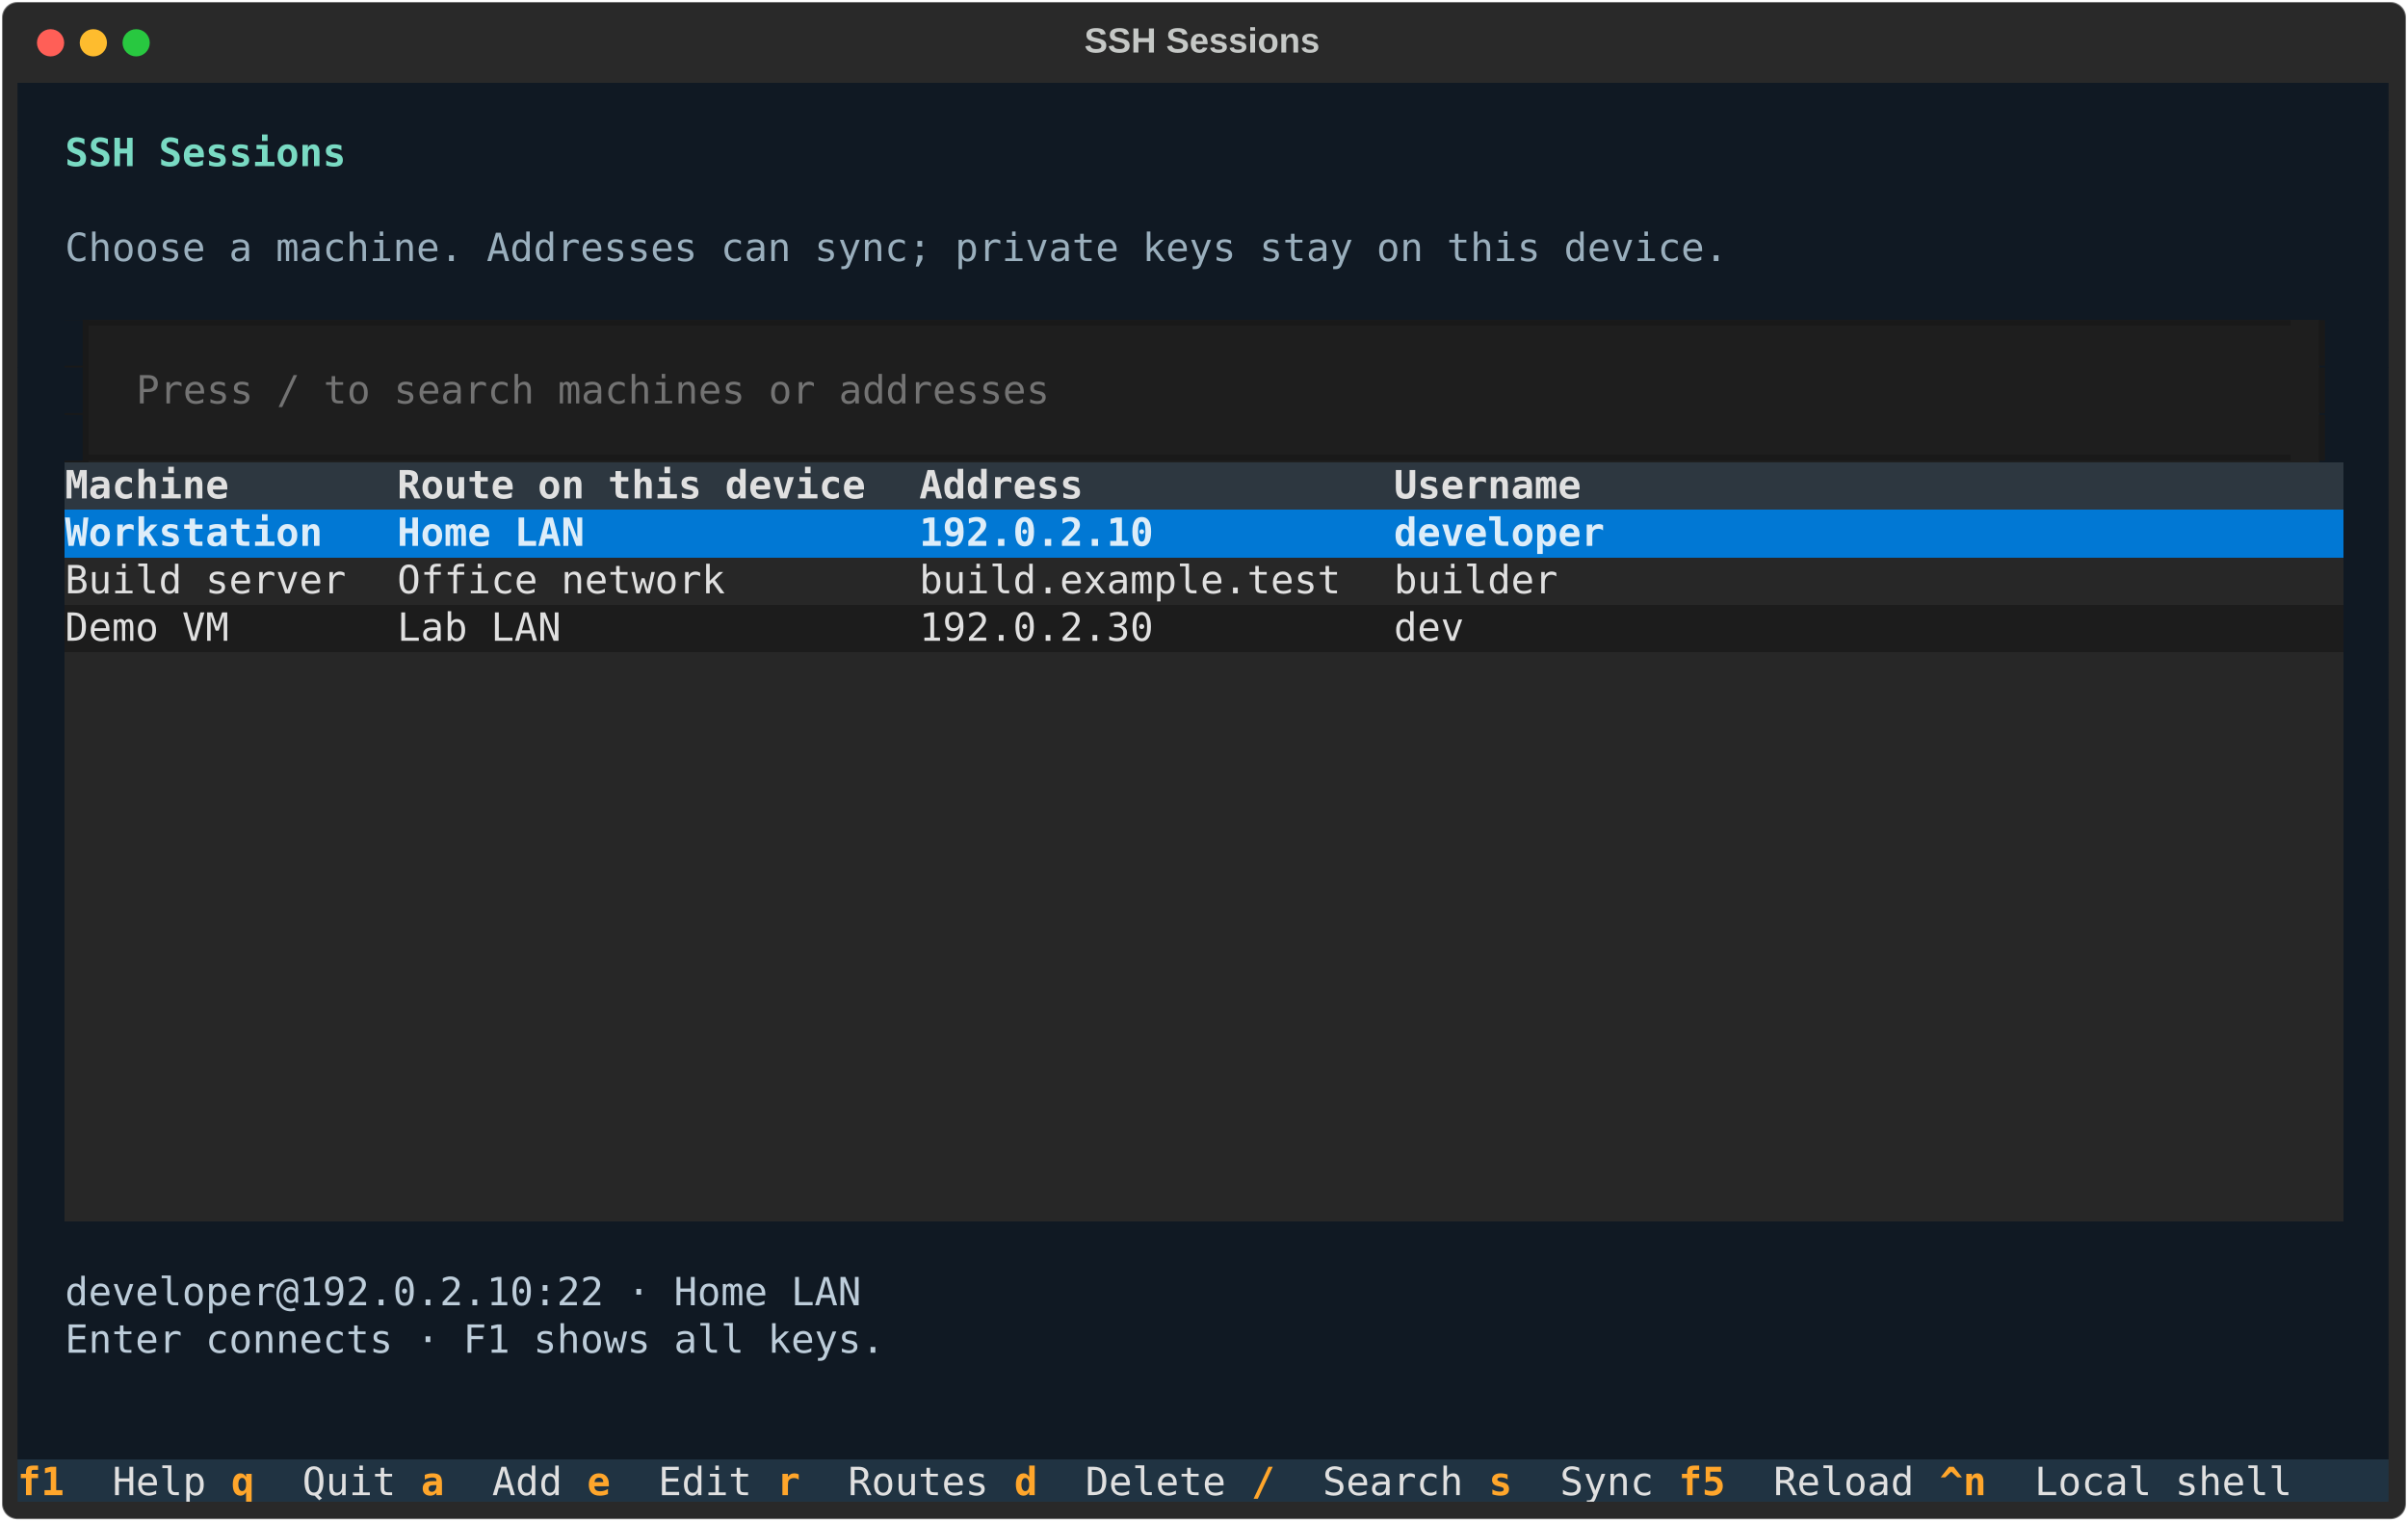
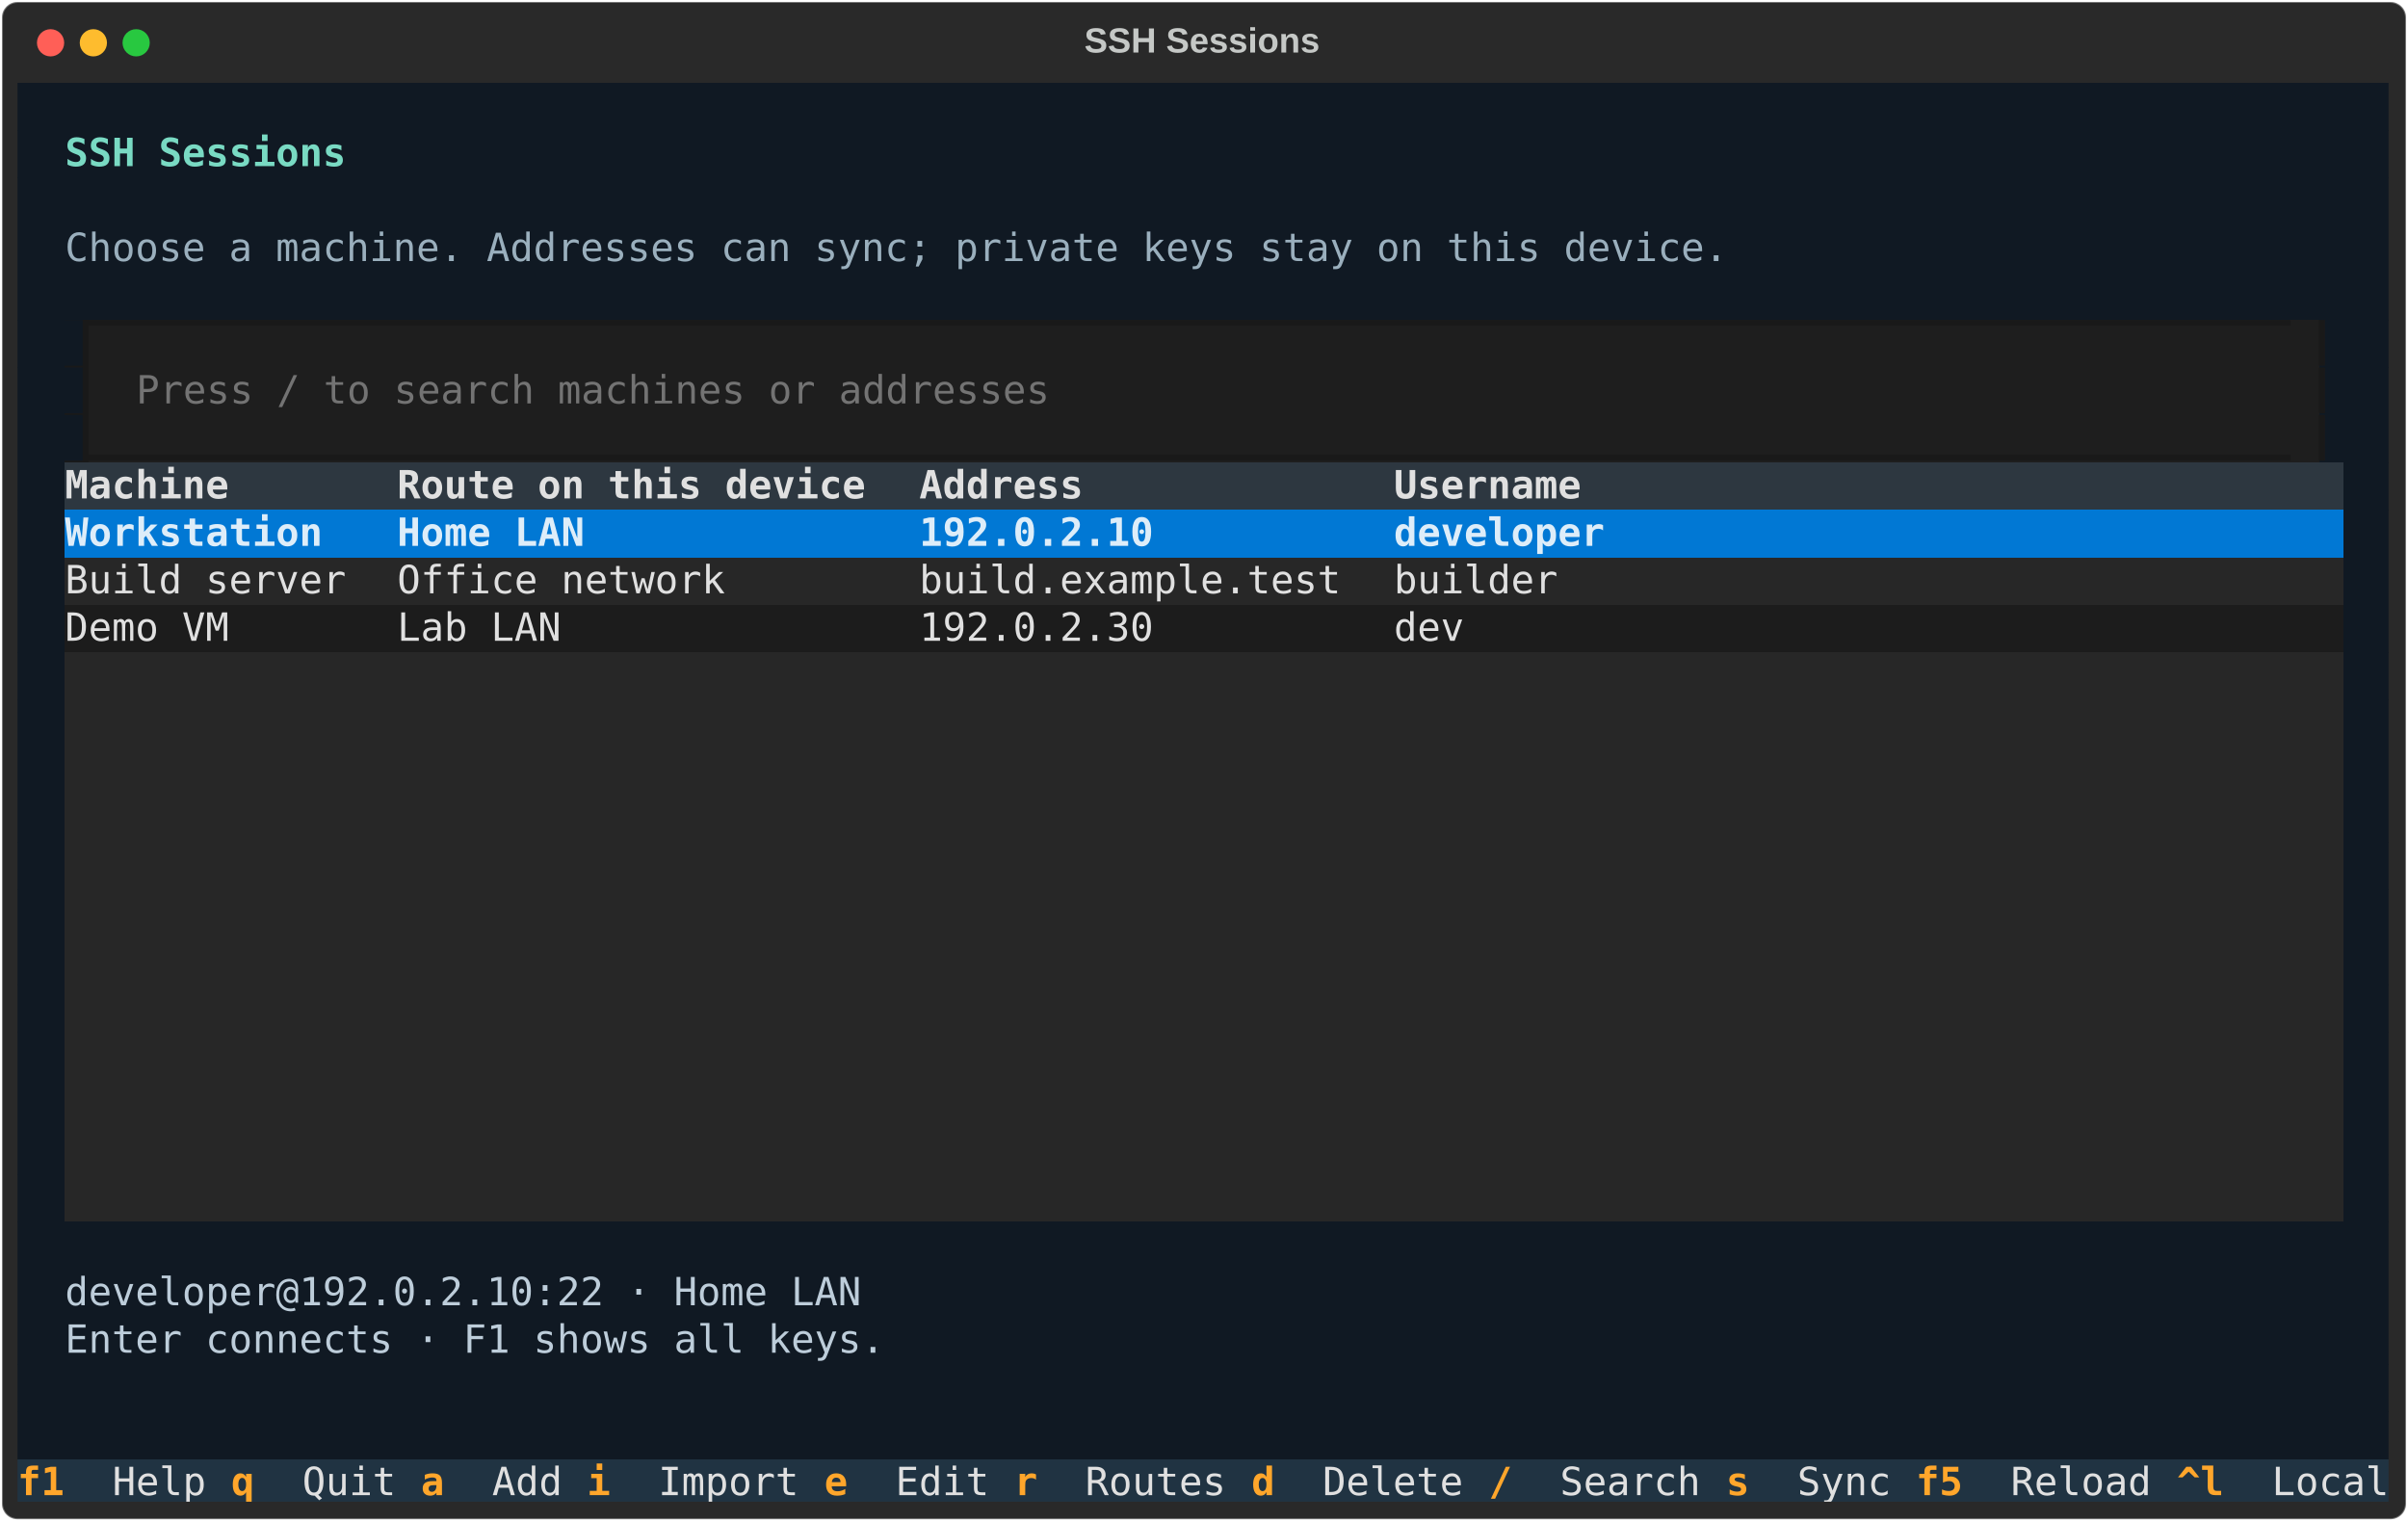
<svg xmlns="http://www.w3.org/2000/svg" class="rich-terminal" viewBox="0 0 1238 782.0">
  <style>

    @font-face {
        font-family: "Fira Code";
        src: local("FiraCode-Regular"),
                url("https://cdnjs.cloudflare.com/ajax/libs/firacode/6.2.0/woff2/FiraCode-Regular.woff2") format("woff2"),
                url("https://cdnjs.cloudflare.com/ajax/libs/firacode/6.2.0/woff/FiraCode-Regular.woff") format("woff");
        font-style: normal;
        font-weight: 400;
    }
    @font-face {
        font-family: "Fira Code";
        src: local("FiraCode-Bold"),
                url("https://cdnjs.cloudflare.com/ajax/libs/firacode/6.2.0/woff2/FiraCode-Bold.woff2") format("woff2"),
                url("https://cdnjs.cloudflare.com/ajax/libs/firacode/6.2.0/woff/FiraCode-Bold.woff") format("woff");
        font-style: bold;
        font-weight: 700;
    }

-     .terminal-3500685429-matrix {
+     .terminal-1959505257-matrix {
        font-family: Fira Code, monospace;
        font-size: 20px;
        line-height: 24.4px;
        font-variant-east-asian: full-width;
    }

-     .terminal-3500685429-title {
+     .terminal-1959505257-title {
        font-size: 18px;
        font-weight: bold;
        font-family: arial;
    }

-     .terminal-3500685429-r1 { fill: #c5c8c6 }
- .terminal-3500685429-r2 { fill: #79dac3;font-weight: bold }
- .terminal-3500685429-r3 { fill: #9aafbd }
- .terminal-3500685429-r4 { fill: #101923 }
- .terminal-3500685429-r5 { fill: #191919 }
- .terminal-3500685429-r6 { fill: #737373 }
- .terminal-3500685429-r7 { fill: #e0e0e0 }
- .terminal-3500685429-r8 { fill: #e0e0e0;font-weight: bold }
- .terminal-3500685429-r9 { fill: #ddedf9;font-weight: bold }
- .terminal-3500685429-r10 { fill: #bdcdda }
- .terminal-3500685429-r11 { fill: #efc982 }
- .terminal-3500685429-r12 { fill: #ffa62b;font-weight: bold }
+     .terminal-1959505257-r1 { fill: #c5c8c6 }
+ .terminal-1959505257-r2 { fill: #79dac3;font-weight: bold }
+ .terminal-1959505257-r3 { fill: #9aafbd }
+ .terminal-1959505257-r4 { fill: #101923 }
+ .terminal-1959505257-r5 { fill: #191919 }
+ .terminal-1959505257-r6 { fill: #737373 }
+ .terminal-1959505257-r7 { fill: #e0e0e0 }
+ .terminal-1959505257-r8 { fill: #e0e0e0;font-weight: bold }
+ .terminal-1959505257-r9 { fill: #ddedf9;font-weight: bold }
+ .terminal-1959505257-r10 { fill: #bdcdda }
+ .terminal-1959505257-r11 { fill: #efc982 }
+ .terminal-1959505257-r12 { fill: #ffa62b;font-weight: bold }
    </style>
  <defs>
-     <clipPath id="terminal-3500685429-clip-terminal">
+     <clipPath id="terminal-1959505257-clip-terminal">
      <rect x="0" y="0" width="1219.0" height="731.0" />
    </clipPath>
-     <clipPath id="terminal-3500685429-line-0">
+     <clipPath id="terminal-1959505257-line-0">
      <rect x="0" y="1.5" width="1220" height="24.65" />
    </clipPath>
-     <clipPath id="terminal-3500685429-line-1">
+     <clipPath id="terminal-1959505257-line-1">
      <rect x="0" y="25.9" width="1220" height="24.65" />
    </clipPath>
-     <clipPath id="terminal-3500685429-line-2">
+     <clipPath id="terminal-1959505257-line-2">
      <rect x="0" y="50.3" width="1220" height="24.65" />
    </clipPath>
-     <clipPath id="terminal-3500685429-line-3">
+     <clipPath id="terminal-1959505257-line-3">
      <rect x="0" y="74.7" width="1220" height="24.65" />
    </clipPath>
-     <clipPath id="terminal-3500685429-line-4">
+     <clipPath id="terminal-1959505257-line-4">
      <rect x="0" y="99.1" width="1220" height="24.65" />
    </clipPath>
-     <clipPath id="terminal-3500685429-line-5">
+     <clipPath id="terminal-1959505257-line-5">
      <rect x="0" y="123.5" width="1220" height="24.65" />
    </clipPath>
-     <clipPath id="terminal-3500685429-line-6">
+     <clipPath id="terminal-1959505257-line-6">
      <rect x="0" y="147.9" width="1220" height="24.65" />
    </clipPath>
-     <clipPath id="terminal-3500685429-line-7">
+     <clipPath id="terminal-1959505257-line-7">
      <rect x="0" y="172.3" width="1220" height="24.65" />
    </clipPath>
-     <clipPath id="terminal-3500685429-line-8">
+     <clipPath id="terminal-1959505257-line-8">
      <rect x="0" y="196.7" width="1220" height="24.65" />
    </clipPath>
-     <clipPath id="terminal-3500685429-line-9">
+     <clipPath id="terminal-1959505257-line-9">
      <rect x="0" y="221.1" width="1220" height="24.65" />
    </clipPath>
-     <clipPath id="terminal-3500685429-line-10">
+     <clipPath id="terminal-1959505257-line-10">
      <rect x="0" y="245.5" width="1220" height="24.65" />
    </clipPath>
-     <clipPath id="terminal-3500685429-line-11">
+     <clipPath id="terminal-1959505257-line-11">
      <rect x="0" y="269.9" width="1220" height="24.65" />
    </clipPath>
-     <clipPath id="terminal-3500685429-line-12">
+     <clipPath id="terminal-1959505257-line-12">
      <rect x="0" y="294.3" width="1220" height="24.65" />
    </clipPath>
-     <clipPath id="terminal-3500685429-line-13">
+     <clipPath id="terminal-1959505257-line-13">
      <rect x="0" y="318.7" width="1220" height="24.65" />
    </clipPath>
-     <clipPath id="terminal-3500685429-line-14">
+     <clipPath id="terminal-1959505257-line-14">
      <rect x="0" y="343.1" width="1220" height="24.65" />
    </clipPath>
-     <clipPath id="terminal-3500685429-line-15">
+     <clipPath id="terminal-1959505257-line-15">
      <rect x="0" y="367.5" width="1220" height="24.65" />
    </clipPath>
-     <clipPath id="terminal-3500685429-line-16">
+     <clipPath id="terminal-1959505257-line-16">
      <rect x="0" y="391.9" width="1220" height="24.65" />
    </clipPath>
-     <clipPath id="terminal-3500685429-line-17">
+     <clipPath id="terminal-1959505257-line-17">
      <rect x="0" y="416.3" width="1220" height="24.65" />
    </clipPath>
-     <clipPath id="terminal-3500685429-line-18">
+     <clipPath id="terminal-1959505257-line-18">
      <rect x="0" y="440.7" width="1220" height="24.65" />
    </clipPath>
-     <clipPath id="terminal-3500685429-line-19">
+     <clipPath id="terminal-1959505257-line-19">
      <rect x="0" y="465.1" width="1220" height="24.65" />
    </clipPath>
-     <clipPath id="terminal-3500685429-line-20">
+     <clipPath id="terminal-1959505257-line-20">
      <rect x="0" y="489.5" width="1220" height="24.65" />
    </clipPath>
-     <clipPath id="terminal-3500685429-line-21">
+     <clipPath id="terminal-1959505257-line-21">
      <rect x="0" y="513.9" width="1220" height="24.65" />
    </clipPath>
-     <clipPath id="terminal-3500685429-line-22">
+     <clipPath id="terminal-1959505257-line-22">
      <rect x="0" y="538.3" width="1220" height="24.65" />
    </clipPath>
-     <clipPath id="terminal-3500685429-line-23">
+     <clipPath id="terminal-1959505257-line-23">
      <rect x="0" y="562.7" width="1220" height="24.65" />
    </clipPath>
-     <clipPath id="terminal-3500685429-line-24">
+     <clipPath id="terminal-1959505257-line-24">
      <rect x="0" y="587.1" width="1220" height="24.65" />
    </clipPath>
-     <clipPath id="terminal-3500685429-line-25">
+     <clipPath id="terminal-1959505257-line-25">
      <rect x="0" y="611.5" width="1220" height="24.65" />
    </clipPath>
-     <clipPath id="terminal-3500685429-line-26">
+     <clipPath id="terminal-1959505257-line-26">
      <rect x="0" y="635.9" width="1220" height="24.65" />
    </clipPath>
-     <clipPath id="terminal-3500685429-line-27">
+     <clipPath id="terminal-1959505257-line-27">
      <rect x="0" y="660.3" width="1220" height="24.65" />
    </clipPath>
-     <clipPath id="terminal-3500685429-line-28">
+     <clipPath id="terminal-1959505257-line-28">
      <rect x="0" y="684.7" width="1220" height="24.65" />
    </clipPath>
  </defs>
  <rect fill="#292929" stroke="rgba(255,255,255,0.35)" stroke-width="1" x="1" y="1" width="1236" height="780" rx="8" />
-   <text class="terminal-3500685429-title" fill="#c5c8c6" text-anchor="middle" x="618" y="27">SSH Sessions</text>
+   <text class="terminal-1959505257-title" fill="#c5c8c6" text-anchor="middle" x="618" y="27">SSH Sessions</text>
  <g transform="translate(26,22)">
    <circle cx="0" cy="0" r="7" fill="#ff5f57" />
    <circle cx="22" cy="0" r="7" fill="#febc2e" />
    <circle cx="44" cy="0" r="7" fill="#28c840" />
  </g>
-   <g transform="translate(9, 41)" clip-path="url(#terminal-3500685429-clip-terminal)">
+   <g transform="translate(9, 41)" clip-path="url(#terminal-1959505257-clip-terminal)">
    <rect fill="#101923" x="0" y="1.5" width="1220" height="24.65" shape-rendering="crispEdges" />
    <rect fill="#101923" x="0" y="25.9" width="24.4" height="24.65" shape-rendering="crispEdges" />
    <rect fill="#101923" x="24.4" y="25.9" width="146.4" height="24.65" shape-rendering="crispEdges" />
    <rect fill="#101923" x="170.8" y="25.9" width="1024.8" height="24.65" shape-rendering="crispEdges" />
    <rect fill="#101923" x="1195.6" y="25.9" width="24.4" height="24.65" shape-rendering="crispEdges" />
    <rect fill="#101923" x="0" y="50.3" width="24.4" height="24.65" shape-rendering="crispEdges" />
    <rect fill="#101923" x="24.4" y="50.3" width="1171.2" height="24.65" shape-rendering="crispEdges" />
    <rect fill="#101923" x="1195.6" y="50.3" width="24.4" height="24.65" shape-rendering="crispEdges" />
    <rect fill="#101923" x="0" y="74.7" width="24.4" height="24.65" shape-rendering="crispEdges" />
    <rect fill="#101923" x="24.4" y="74.7" width="866.2" height="24.65" shape-rendering="crispEdges" />
    <rect fill="#101923" x="890.6" y="74.7" width="305" height="24.65" shape-rendering="crispEdges" />
    <rect fill="#101923" x="1195.6" y="74.7" width="24.4" height="24.65" shape-rendering="crispEdges" />
    <rect fill="#101923" x="0" y="99.1" width="1220" height="24.65" shape-rendering="crispEdges" />
    <rect fill="#101923" x="0" y="123.5" width="24.4" height="24.65" shape-rendering="crispEdges" />
    <rect fill="#191919" x="24.4" y="123.5" width="12.2" height="24.65" shape-rendering="crispEdges" />
    <rect fill="#1e1e1e" x="36.6" y="123.5" width="1146.8" height="24.65" shape-rendering="crispEdges" />
    <rect fill="#101923" x="1183.4" y="123.5" width="12.2" height="24.65" shape-rendering="crispEdges" />
    <rect fill="#101923" x="1195.6" y="123.5" width="24.4" height="24.65" shape-rendering="crispEdges" />
    <rect fill="#101923" x="0" y="147.9" width="24.4" height="24.65" shape-rendering="crispEdges" />
    <rect fill="#191919" x="24.4" y="147.9" width="12.2" height="24.65" shape-rendering="crispEdges" />
    <rect fill="#1e1e1e" x="36.6" y="147.9" width="24.4" height="24.65" shape-rendering="crispEdges" />
    <rect fill="#1e1e1e" x="61" y="147.9" width="475.8" height="24.65" shape-rendering="crispEdges" />
    <rect fill="#1e1e1e" x="536.8" y="147.9" width="622.2" height="24.65" shape-rendering="crispEdges" />
    <rect fill="#1e1e1e" x="1159" y="147.9" width="24.4" height="24.65" shape-rendering="crispEdges" />
    <rect fill="#101923" x="1183.4" y="147.9" width="12.2" height="24.65" shape-rendering="crispEdges" />
    <rect fill="#101923" x="1195.6" y="147.9" width="24.4" height="24.65" shape-rendering="crispEdges" />
    <rect fill="#101923" x="0" y="172.3" width="24.4" height="24.65" shape-rendering="crispEdges" />
    <rect fill="#191919" x="24.4" y="172.3" width="12.2" height="24.65" shape-rendering="crispEdges" />
    <rect fill="#1e1e1e" x="36.6" y="172.3" width="1146.8" height="24.65" shape-rendering="crispEdges" />
    <rect fill="#101923" x="1183.4" y="172.3" width="12.2" height="24.65" shape-rendering="crispEdges" />
    <rect fill="#101923" x="1195.6" y="172.3" width="24.4" height="24.65" shape-rendering="crispEdges" />
    <rect fill="#101923" x="0" y="196.7" width="24.4" height="24.65" shape-rendering="crispEdges" />
    <rect fill="#2d3740" x="24.4" y="196.7" width="170.8" height="24.65" shape-rendering="crispEdges" />
    <rect fill="#2d3740" x="195.2" y="196.7" width="268.4" height="24.65" shape-rendering="crispEdges" />
    <rect fill="#2d3740" x="463.6" y="196.7" width="244" height="24.65" shape-rendering="crispEdges" />
    <rect fill="#2d3740" x="707.6" y="196.7" width="134.2" height="24.65" shape-rendering="crispEdges" />
    <rect fill="#2d3740" x="841.8" y="196.7" width="353.8" height="24.65" shape-rendering="crispEdges" />
    <rect fill="#101923" x="1195.6" y="196.7" width="24.4" height="24.65" shape-rendering="crispEdges" />
    <rect fill="#101923" x="0" y="221.1" width="24.4" height="24.65" shape-rendering="crispEdges" />
    <rect fill="#0178d4" x="24.4" y="221.1" width="170.8" height="24.65" shape-rendering="crispEdges" />
    <rect fill="#0178d4" x="195.2" y="221.1" width="268.4" height="24.65" shape-rendering="crispEdges" />
    <rect fill="#0178d4" x="463.6" y="221.1" width="244" height="24.65" shape-rendering="crispEdges" />
    <rect fill="#0178d4" x="707.6" y="221.1" width="134.2" height="24.65" shape-rendering="crispEdges" />
    <rect fill="#0178d4" x="841.8" y="221.1" width="353.8" height="24.65" shape-rendering="crispEdges" />
    <rect fill="#101923" x="1195.6" y="221.1" width="24.4" height="24.65" shape-rendering="crispEdges" />
    <rect fill="#101923" x="0" y="245.5" width="24.4" height="24.65" shape-rendering="crispEdges" />
    <rect fill="#272727" x="24.4" y="245.5" width="170.8" height="24.65" shape-rendering="crispEdges" />
    <rect fill="#272727" x="195.2" y="245.5" width="268.4" height="24.65" shape-rendering="crispEdges" />
    <rect fill="#272727" x="463.6" y="245.5" width="244" height="24.65" shape-rendering="crispEdges" />
    <rect fill="#272727" x="707.6" y="245.5" width="134.2" height="24.65" shape-rendering="crispEdges" />
    <rect fill="#272727" x="841.8" y="245.5" width="353.8" height="24.65" shape-rendering="crispEdges" />
    <rect fill="#101923" x="1195.6" y="245.5" width="24.4" height="24.65" shape-rendering="crispEdges" />
    <rect fill="#101923" x="0" y="269.9" width="24.4" height="24.65" shape-rendering="crispEdges" />
    <rect fill="#1c1c1c" x="24.4" y="269.9" width="170.8" height="24.65" shape-rendering="crispEdges" />
    <rect fill="#1c1c1c" x="195.2" y="269.9" width="268.4" height="24.65" shape-rendering="crispEdges" />
    <rect fill="#1c1c1c" x="463.6" y="269.9" width="244" height="24.65" shape-rendering="crispEdges" />
    <rect fill="#1c1c1c" x="707.6" y="269.9" width="134.2" height="24.65" shape-rendering="crispEdges" />
    <rect fill="#1c1c1c" x="841.8" y="269.9" width="353.8" height="24.65" shape-rendering="crispEdges" />
    <rect fill="#101923" x="1195.6" y="269.9" width="24.4" height="24.65" shape-rendering="crispEdges" />
    <rect fill="#101923" x="0" y="294.3" width="24.4" height="24.65" shape-rendering="crispEdges" />
    <rect fill="#272727" x="24.4" y="294.3" width="1171.2" height="24.65" shape-rendering="crispEdges" />
    <rect fill="#101923" x="1195.6" y="294.3" width="24.4" height="24.65" shape-rendering="crispEdges" />
    <rect fill="#101923" x="0" y="318.7" width="24.4" height="24.65" shape-rendering="crispEdges" />
    <rect fill="#272727" x="24.4" y="318.7" width="1171.2" height="24.65" shape-rendering="crispEdges" />
    <rect fill="#101923" x="1195.6" y="318.7" width="24.4" height="24.65" shape-rendering="crispEdges" />
    <rect fill="#101923" x="0" y="343.1" width="24.4" height="24.65" shape-rendering="crispEdges" />
    <rect fill="#272727" x="24.4" y="343.1" width="1171.2" height="24.65" shape-rendering="crispEdges" />
    <rect fill="#101923" x="1195.6" y="343.1" width="24.4" height="24.65" shape-rendering="crispEdges" />
    <rect fill="#101923" x="0" y="367.5" width="24.4" height="24.65" shape-rendering="crispEdges" />
    <rect fill="#272727" x="24.4" y="367.5" width="1171.2" height="24.65" shape-rendering="crispEdges" />
    <rect fill="#101923" x="1195.6" y="367.5" width="24.4" height="24.65" shape-rendering="crispEdges" />
    <rect fill="#101923" x="0" y="391.9" width="24.4" height="24.65" shape-rendering="crispEdges" />
    <rect fill="#272727" x="24.4" y="391.9" width="1171.2" height="24.65" shape-rendering="crispEdges" />
    <rect fill="#101923" x="1195.6" y="391.9" width="24.4" height="24.65" shape-rendering="crispEdges" />
    <rect fill="#101923" x="0" y="416.3" width="24.4" height="24.65" shape-rendering="crispEdges" />
    <rect fill="#272727" x="24.4" y="416.3" width="1171.2" height="24.65" shape-rendering="crispEdges" />
    <rect fill="#101923" x="1195.6" y="416.3" width="24.4" height="24.65" shape-rendering="crispEdges" />
    <rect fill="#101923" x="0" y="440.7" width="24.4" height="24.65" shape-rendering="crispEdges" />
    <rect fill="#272727" x="24.4" y="440.7" width="1171.2" height="24.65" shape-rendering="crispEdges" />
    <rect fill="#101923" x="1195.6" y="440.7" width="24.4" height="24.65" shape-rendering="crispEdges" />
    <rect fill="#101923" x="0" y="465.1" width="24.4" height="24.65" shape-rendering="crispEdges" />
    <rect fill="#272727" x="24.4" y="465.1" width="1171.2" height="24.65" shape-rendering="crispEdges" />
    <rect fill="#101923" x="1195.6" y="465.1" width="24.4" height="24.65" shape-rendering="crispEdges" />
    <rect fill="#101923" x="0" y="489.5" width="24.4" height="24.65" shape-rendering="crispEdges" />
    <rect fill="#272727" x="24.4" y="489.5" width="1171.2" height="24.65" shape-rendering="crispEdges" />
    <rect fill="#101923" x="1195.6" y="489.5" width="24.4" height="24.65" shape-rendering="crispEdges" />
    <rect fill="#101923" x="0" y="513.9" width="24.4" height="24.65" shape-rendering="crispEdges" />
    <rect fill="#272727" x="24.4" y="513.9" width="1171.2" height="24.65" shape-rendering="crispEdges" />
    <rect fill="#101923" x="1195.6" y="513.9" width="24.4" height="24.65" shape-rendering="crispEdges" />
    <rect fill="#101923" x="0" y="538.3" width="24.4" height="24.65" shape-rendering="crispEdges" />
    <rect fill="#272727" x="24.4" y="538.3" width="1171.2" height="24.65" shape-rendering="crispEdges" />
    <rect fill="#101923" x="1195.6" y="538.3" width="24.4" height="24.65" shape-rendering="crispEdges" />
    <rect fill="#101923" x="0" y="562.7" width="24.4" height="24.65" shape-rendering="crispEdges" />
    <rect fill="#272727" x="24.4" y="562.7" width="1171.2" height="24.65" shape-rendering="crispEdges" />
    <rect fill="#101923" x="1195.6" y="562.7" width="24.4" height="24.65" shape-rendering="crispEdges" />
    <rect fill="#101923" x="0" y="587.1" width="1220" height="24.65" shape-rendering="crispEdges" />
    <rect fill="#101923" x="0" y="611.5" width="24.4" height="24.65" shape-rendering="crispEdges" />
    <rect fill="#101923" x="24.4" y="611.5" width="414.8" height="24.65" shape-rendering="crispEdges" />
    <rect fill="#101923" x="439.2" y="611.5" width="756.4" height="24.65" shape-rendering="crispEdges" />
    <rect fill="#101923" x="1195.6" y="611.5" width="24.4" height="24.65" shape-rendering="crispEdges" />
    <rect fill="#101923" x="0" y="635.9" width="24.4" height="24.65" shape-rendering="crispEdges" />
    <rect fill="#101923" x="24.4" y="635.9" width="427" height="24.65" shape-rendering="crispEdges" />
    <rect fill="#101923" x="451.4" y="635.9" width="744.2" height="24.65" shape-rendering="crispEdges" />
    <rect fill="#101923" x="1195.6" y="635.9" width="24.4" height="24.65" shape-rendering="crispEdges" />
    <rect fill="#101923" x="0" y="660.3" width="24.4" height="24.65" shape-rendering="crispEdges" />
    <rect fill="#101923" x="24.4" y="660.3" width="0" height="24.65" shape-rendering="crispEdges" />
    <rect fill="#101923" x="24.4" y="660.3" width="1171.2" height="24.65" shape-rendering="crispEdges" />
    <rect fill="#101923" x="1195.6" y="660.3" width="24.4" height="24.65" shape-rendering="crispEdges" />
    <rect fill="#101923" x="0" y="684.7" width="1220" height="24.65" shape-rendering="crispEdges" />
    <rect fill="#203342" x="0" y="709.1" width="48.8" height="24.65" shape-rendering="crispEdges" />
    <rect fill="#203342" x="48.8" y="709.1" width="61" height="24.65" shape-rendering="crispEdges" />
    <rect fill="#203342" x="109.8" y="709.1" width="36.6" height="24.65" shape-rendering="crispEdges" />
    <rect fill="#203342" x="146.4" y="709.1" width="61" height="24.65" shape-rendering="crispEdges" />
    <rect fill="#203342" x="207.4" y="709.1" width="36.6" height="24.65" shape-rendering="crispEdges" />
    <rect fill="#203342" x="244" y="709.1" width="48.8" height="24.65" shape-rendering="crispEdges" />
    <rect fill="#203342" x="292.8" y="709.1" width="36.6" height="24.65" shape-rendering="crispEdges" />
-     <rect fill="#203342" x="329.4" y="709.1" width="61" height="24.65" shape-rendering="crispEdges" />
-     <rect fill="#203342" x="390.4" y="709.1" width="36.6" height="24.65" shape-rendering="crispEdges" />
-     <rect fill="#203342" x="427" y="709.1" width="85.4" height="24.65" shape-rendering="crispEdges" />
+     <rect fill="#203342" x="329.4" y="709.1" width="85.4" height="24.65" shape-rendering="crispEdges" />
+     <rect fill="#203342" x="414.8" y="709.1" width="36.6" height="24.65" shape-rendering="crispEdges" />
+     <rect fill="#203342" x="451.4" y="709.1" width="61" height="24.65" shape-rendering="crispEdges" />
    <rect fill="#203342" x="512.4" y="709.1" width="36.6" height="24.65" shape-rendering="crispEdges" />
    <rect fill="#203342" x="549" y="709.1" width="85.4" height="24.65" shape-rendering="crispEdges" />
    <rect fill="#203342" x="634.4" y="709.1" width="36.6" height="24.65" shape-rendering="crispEdges" />
    <rect fill="#203342" x="671" y="709.1" width="85.4" height="24.65" shape-rendering="crispEdges" />
    <rect fill="#203342" x="756.4" y="709.1" width="36.6" height="24.65" shape-rendering="crispEdges" />
-     <rect fill="#203342" x="793" y="709.1" width="61" height="24.65" shape-rendering="crispEdges" />
-     <rect fill="#203342" x="854" y="709.1" width="48.8" height="24.65" shape-rendering="crispEdges" />
-     <rect fill="#203342" x="902.8" y="709.1" width="85.4" height="24.65" shape-rendering="crispEdges" />
-     <rect fill="#203342" x="988.2" y="709.1" width="48.8" height="24.65" shape-rendering="crispEdges" />
-     <rect fill="#203342" x="1037" y="709.1" width="146.4" height="24.65" shape-rendering="crispEdges" />
-     <rect fill="#203342" x="1183.4" y="709.1" width="36.6" height="24.65" shape-rendering="crispEdges" />
-     <g class="terminal-3500685429-matrix">
-       <text class="terminal-3500685429-r1" x="1220" y="20" textLength="12.2" clip-path="url(#terminal-3500685429-line-0)">
- </text>
-       <text class="terminal-3500685429-r2" x="24.4" y="44.4" textLength="146.4" clip-path="url(#terminal-3500685429-line-1)">SSH Sessions</text>
-       <text class="terminal-3500685429-r1" x="1220" y="44.4" textLength="12.2" clip-path="url(#terminal-3500685429-line-1)">
- </text>
-       <text class="terminal-3500685429-r1" x="1220" y="68.8" textLength="12.2" clip-path="url(#terminal-3500685429-line-2)">
- </text>
-       <text class="terminal-3500685429-r3" x="24.4" y="93.2" textLength="866.2" clip-path="url(#terminal-3500685429-line-3)">Choose a machine. Addresses can sync; private keys stay on this device.</text>
-       <text class="terminal-3500685429-r1" x="1220" y="93.2" textLength="12.2" clip-path="url(#terminal-3500685429-line-3)">
- </text>
-       <text class="terminal-3500685429-r1" x="1220" y="117.6" textLength="12.2" clip-path="url(#terminal-3500685429-line-4)">
- </text>
-       <text class="terminal-3500685429-r4" x="24.4" y="142" textLength="12.2" clip-path="url(#terminal-3500685429-line-5)">▊</text>
-       <text class="terminal-3500685429-r5" x="36.6" y="142" textLength="1146.8" clip-path="url(#terminal-3500685429-line-5)">▔▔▔▔▔▔▔▔▔▔▔▔▔▔▔▔▔▔▔▔▔▔▔▔▔▔▔▔▔▔▔▔▔▔▔▔▔▔▔▔▔▔▔▔▔▔▔▔▔▔▔▔▔▔▔▔▔▔▔▔▔▔▔▔▔▔▔▔▔▔▔▔▔▔▔▔▔▔▔▔▔▔▔▔▔▔▔▔▔▔▔▔▔▔</text>
-       <text class="terminal-3500685429-r5" x="1183.4" y="142" textLength="12.2" clip-path="url(#terminal-3500685429-line-5)">▎</text>
-       <text class="terminal-3500685429-r1" x="1220" y="142" textLength="12.2" clip-path="url(#terminal-3500685429-line-5)">
- </text>
-       <text class="terminal-3500685429-r4" x="24.4" y="166.4" textLength="12.2" clip-path="url(#terminal-3500685429-line-6)">▊</text>
-       <text class="terminal-3500685429-r6" x="61" y="166.4" textLength="475.8" clip-path="url(#terminal-3500685429-line-6)">Press / to search machines or addresses</text>
-       <text class="terminal-3500685429-r5" x="1183.4" y="166.4" textLength="12.2" clip-path="url(#terminal-3500685429-line-6)">▎</text>
-       <text class="terminal-3500685429-r1" x="1220" y="166.4" textLength="12.2" clip-path="url(#terminal-3500685429-line-6)">
- </text>
-       <text class="terminal-3500685429-r4" x="24.4" y="190.8" textLength="12.2" clip-path="url(#terminal-3500685429-line-7)">▊</text>
-       <text class="terminal-3500685429-r5" x="36.6" y="190.8" textLength="1146.8" clip-path="url(#terminal-3500685429-line-7)">▁▁▁▁▁▁▁▁▁▁▁▁▁▁▁▁▁▁▁▁▁▁▁▁▁▁▁▁▁▁▁▁▁▁▁▁▁▁▁▁▁▁▁▁▁▁▁▁▁▁▁▁▁▁▁▁▁▁▁▁▁▁▁▁▁▁▁▁▁▁▁▁▁▁▁▁▁▁▁▁▁▁▁▁▁▁▁▁▁▁▁▁▁▁</text>
-       <text class="terminal-3500685429-r5" x="1183.4" y="190.8" textLength="12.2" clip-path="url(#terminal-3500685429-line-7)">▎</text>
-       <text class="terminal-3500685429-r1" x="1220" y="190.8" textLength="12.2" clip-path="url(#terminal-3500685429-line-7)">
- </text>
-       <text class="terminal-3500685429-r8" x="24.4" y="215.2" textLength="170.8" clip-path="url(#terminal-3500685429-line-8)"> Machine      </text>
-       <text class="terminal-3500685429-r8" x="195.2" y="215.2" textLength="268.4" clip-path="url(#terminal-3500685429-line-8)"> Route on this device </text>
-       <text class="terminal-3500685429-r8" x="463.6" y="215.2" textLength="244" clip-path="url(#terminal-3500685429-line-8)"> Address            </text>
-       <text class="terminal-3500685429-r8" x="707.6" y="215.2" textLength="134.2" clip-path="url(#terminal-3500685429-line-8)"> Username  </text>
-       <text class="terminal-3500685429-r1" x="1220" y="215.2" textLength="12.2" clip-path="url(#terminal-3500685429-line-8)">
- </text>
-       <text class="terminal-3500685429-r9" x="24.4" y="239.6" textLength="170.8" clip-path="url(#terminal-3500685429-line-9)"> Workstation  </text>
-       <text class="terminal-3500685429-r9" x="195.2" y="239.6" textLength="268.4" clip-path="url(#terminal-3500685429-line-9)"> Home LAN             </text>
-       <text class="terminal-3500685429-r9" x="463.6" y="239.6" textLength="244" clip-path="url(#terminal-3500685429-line-9)"> 192.0.2.10         </text>
-       <text class="terminal-3500685429-r9" x="707.6" y="239.6" textLength="134.2" clip-path="url(#terminal-3500685429-line-9)"> developer </text>
-       <text class="terminal-3500685429-r1" x="1220" y="239.6" textLength="12.2" clip-path="url(#terminal-3500685429-line-9)">
- </text>
-       <text class="terminal-3500685429-r7" x="24.4" y="264" textLength="170.8" clip-path="url(#terminal-3500685429-line-10)"> Build server </text>
-       <text class="terminal-3500685429-r7" x="195.2" y="264" textLength="268.4" clip-path="url(#terminal-3500685429-line-10)"> Office network       </text>
-       <text class="terminal-3500685429-r7" x="463.6" y="264" textLength="244" clip-path="url(#terminal-3500685429-line-10)"> build.example.test </text>
-       <text class="terminal-3500685429-r7" x="707.6" y="264" textLength="134.2" clip-path="url(#terminal-3500685429-line-10)"> builder   </text>
-       <text class="terminal-3500685429-r1" x="1220" y="264" textLength="12.2" clip-path="url(#terminal-3500685429-line-10)">
- </text>
-       <text class="terminal-3500685429-r7" x="24.4" y="288.4" textLength="170.8" clip-path="url(#terminal-3500685429-line-11)"> Demo VM      </text>
-       <text class="terminal-3500685429-r7" x="195.2" y="288.4" textLength="268.4" clip-path="url(#terminal-3500685429-line-11)"> Lab LAN              </text>
-       <text class="terminal-3500685429-r7" x="463.6" y="288.4" textLength="244" clip-path="url(#terminal-3500685429-line-11)"> 192.0.2.30         </text>
-       <text class="terminal-3500685429-r7" x="707.6" y="288.4" textLength="134.2" clip-path="url(#terminal-3500685429-line-11)"> dev       </text>
-       <text class="terminal-3500685429-r1" x="1220" y="288.4" textLength="12.2" clip-path="url(#terminal-3500685429-line-11)">
- </text>
-       <text class="terminal-3500685429-r1" x="1220" y="312.8" textLength="12.2" clip-path="url(#terminal-3500685429-line-12)">
- </text>
-       <text class="terminal-3500685429-r1" x="1220" y="337.2" textLength="12.2" clip-path="url(#terminal-3500685429-line-13)">
- </text>
-       <text class="terminal-3500685429-r1" x="1220" y="361.6" textLength="12.2" clip-path="url(#terminal-3500685429-line-14)">
- </text>
-       <text class="terminal-3500685429-r1" x="1220" y="386" textLength="12.2" clip-path="url(#terminal-3500685429-line-15)">
- </text>
-       <text class="terminal-3500685429-r1" x="1220" y="410.4" textLength="12.2" clip-path="url(#terminal-3500685429-line-16)">
- </text>
-       <text class="terminal-3500685429-r1" x="1220" y="434.8" textLength="12.2" clip-path="url(#terminal-3500685429-line-17)">
- </text>
-       <text class="terminal-3500685429-r1" x="1220" y="459.2" textLength="12.2" clip-path="url(#terminal-3500685429-line-18)">
- </text>
-       <text class="terminal-3500685429-r1" x="1220" y="483.6" textLength="12.2" clip-path="url(#terminal-3500685429-line-19)">
- </text>
-       <text class="terminal-3500685429-r1" x="1220" y="508" textLength="12.2" clip-path="url(#terminal-3500685429-line-20)">
- </text>
-       <text class="terminal-3500685429-r1" x="1220" y="532.4" textLength="12.2" clip-path="url(#terminal-3500685429-line-21)">
- </text>
-       <text class="terminal-3500685429-r1" x="1220" y="556.8" textLength="12.2" clip-path="url(#terminal-3500685429-line-22)">
- </text>
-       <text class="terminal-3500685429-r1" x="1220" y="581.2" textLength="12.2" clip-path="url(#terminal-3500685429-line-23)">
- </text>
-       <text class="terminal-3500685429-r1" x="1220" y="605.6" textLength="12.2" clip-path="url(#terminal-3500685429-line-24)">
- </text>
-       <text class="terminal-3500685429-r10" x="24.4" y="630" textLength="414.8" clip-path="url(#terminal-3500685429-line-25)">developer@192.0.2.10:22 · Home LAN</text>
-       <text class="terminal-3500685429-r1" x="1220" y="630" textLength="12.2" clip-path="url(#terminal-3500685429-line-25)">
- </text>
-       <text class="terminal-3500685429-r10" x="24.4" y="654.4" textLength="427" clip-path="url(#terminal-3500685429-line-26)">Enter connects · F1 shows all keys.</text>
-       <text class="terminal-3500685429-r1" x="1220" y="654.4" textLength="12.2" clip-path="url(#terminal-3500685429-line-26)">
- </text>
-       <text class="terminal-3500685429-r1" x="1220" y="678.8" textLength="12.2" clip-path="url(#terminal-3500685429-line-27)">
- </text>
-       <text class="terminal-3500685429-r1" x="1220" y="703.2" textLength="12.2" clip-path="url(#terminal-3500685429-line-28)">
- </text>
-       <text class="terminal-3500685429-r12" x="0" y="727.6" textLength="48.8" clip-path="url(#terminal-3500685429-line-29)"> f1 </text>
-       <text class="terminal-3500685429-r7" x="48.8" y="727.6" textLength="61" clip-path="url(#terminal-3500685429-line-29)">Help </text>
-       <text class="terminal-3500685429-r12" x="109.8" y="727.6" textLength="36.6" clip-path="url(#terminal-3500685429-line-29)"> q </text>
-       <text class="terminal-3500685429-r7" x="146.4" y="727.6" textLength="61" clip-path="url(#terminal-3500685429-line-29)">Quit </text>
-       <text class="terminal-3500685429-r12" x="207.4" y="727.6" textLength="36.6" clip-path="url(#terminal-3500685429-line-29)"> a </text>
-       <text class="terminal-3500685429-r7" x="244" y="727.6" textLength="48.8" clip-path="url(#terminal-3500685429-line-29)">Add </text>
-       <text class="terminal-3500685429-r12" x="292.8" y="727.6" textLength="36.6" clip-path="url(#terminal-3500685429-line-29)"> e </text>
-       <text class="terminal-3500685429-r7" x="329.4" y="727.6" textLength="61" clip-path="url(#terminal-3500685429-line-29)">Edit </text>
-       <text class="terminal-3500685429-r12" x="390.4" y="727.6" textLength="36.6" clip-path="url(#terminal-3500685429-line-29)"> r </text>
-       <text class="terminal-3500685429-r7" x="427" y="727.6" textLength="85.4" clip-path="url(#terminal-3500685429-line-29)">Routes </text>
-       <text class="terminal-3500685429-r12" x="512.4" y="727.6" textLength="36.6" clip-path="url(#terminal-3500685429-line-29)"> d </text>
-       <text class="terminal-3500685429-r7" x="549" y="727.6" textLength="85.4" clip-path="url(#terminal-3500685429-line-29)">Delete </text>
-       <text class="terminal-3500685429-r12" x="634.4" y="727.6" textLength="36.6" clip-path="url(#terminal-3500685429-line-29)"> / </text>
-       <text class="terminal-3500685429-r7" x="671" y="727.6" textLength="85.4" clip-path="url(#terminal-3500685429-line-29)">Search </text>
-       <text class="terminal-3500685429-r12" x="756.4" y="727.6" textLength="36.6" clip-path="url(#terminal-3500685429-line-29)"> s </text>
-       <text class="terminal-3500685429-r7" x="793" y="727.6" textLength="61" clip-path="url(#terminal-3500685429-line-29)">Sync </text>
-       <text class="terminal-3500685429-r12" x="854" y="727.6" textLength="48.8" clip-path="url(#terminal-3500685429-line-29)"> f5 </text>
-       <text class="terminal-3500685429-r7" x="902.8" y="727.6" textLength="85.4" clip-path="url(#terminal-3500685429-line-29)">Reload </text>
-       <text class="terminal-3500685429-r12" x="988.2" y="727.6" textLength="48.8" clip-path="url(#terminal-3500685429-line-29)"> ^n </text>
-       <text class="terminal-3500685429-r7" x="1037" y="727.6" textLength="146.4" clip-path="url(#terminal-3500685429-line-29)">Local shell </text>
+     <rect fill="#203342" x="793" y="709.1" width="85.4" height="24.65" shape-rendering="crispEdges" />
+     <rect fill="#203342" x="878.4" y="709.1" width="36.6" height="24.65" shape-rendering="crispEdges" />
+     <rect fill="#203342" x="915" y="709.1" width="61" height="24.65" shape-rendering="crispEdges" />
+     <rect fill="#203342" x="976" y="709.1" width="48.8" height="24.65" shape-rendering="crispEdges" />
+     <rect fill="#203342" x="1024.8" y="709.1" width="85.4" height="24.65" shape-rendering="crispEdges" />
+     <rect fill="#203342" x="1110.2" y="709.1" width="48.8" height="24.65" shape-rendering="crispEdges" />
+     <rect fill="#203342" x="1159" y="709.1" width="61" height="24.65" shape-rendering="crispEdges" />
+     <g class="terminal-1959505257-matrix">
+       <text class="terminal-1959505257-r1" x="1220" y="20" textLength="12.2" clip-path="url(#terminal-1959505257-line-0)">
+ </text>
+       <text class="terminal-1959505257-r2" x="24.4" y="44.4" textLength="146.4" clip-path="url(#terminal-1959505257-line-1)">SSH Sessions</text>
+       <text class="terminal-1959505257-r1" x="1220" y="44.4" textLength="12.2" clip-path="url(#terminal-1959505257-line-1)">
+ </text>
+       <text class="terminal-1959505257-r1" x="1220" y="68.8" textLength="12.2" clip-path="url(#terminal-1959505257-line-2)">
+ </text>
+       <text class="terminal-1959505257-r3" x="24.4" y="93.2" textLength="866.2" clip-path="url(#terminal-1959505257-line-3)">Choose a machine. Addresses can sync; private keys stay on this device.</text>
+       <text class="terminal-1959505257-r1" x="1220" y="93.2" textLength="12.2" clip-path="url(#terminal-1959505257-line-3)">
+ </text>
+       <text class="terminal-1959505257-r1" x="1220" y="117.6" textLength="12.2" clip-path="url(#terminal-1959505257-line-4)">
+ </text>
+       <text class="terminal-1959505257-r4" x="24.4" y="142" textLength="12.2" clip-path="url(#terminal-1959505257-line-5)">▊</text>
+       <text class="terminal-1959505257-r5" x="36.6" y="142" textLength="1146.8" clip-path="url(#terminal-1959505257-line-5)">▔▔▔▔▔▔▔▔▔▔▔▔▔▔▔▔▔▔▔▔▔▔▔▔▔▔▔▔▔▔▔▔▔▔▔▔▔▔▔▔▔▔▔▔▔▔▔▔▔▔▔▔▔▔▔▔▔▔▔▔▔▔▔▔▔▔▔▔▔▔▔▔▔▔▔▔▔▔▔▔▔▔▔▔▔▔▔▔▔▔▔▔▔▔</text>
+       <text class="terminal-1959505257-r5" x="1183.4" y="142" textLength="12.2" clip-path="url(#terminal-1959505257-line-5)">▎</text>
+       <text class="terminal-1959505257-r1" x="1220" y="142" textLength="12.2" clip-path="url(#terminal-1959505257-line-5)">
+ </text>
+       <text class="terminal-1959505257-r4" x="24.4" y="166.4" textLength="12.2" clip-path="url(#terminal-1959505257-line-6)">▊</text>
+       <text class="terminal-1959505257-r6" x="61" y="166.4" textLength="475.8" clip-path="url(#terminal-1959505257-line-6)">Press / to search machines or addresses</text>
+       <text class="terminal-1959505257-r5" x="1183.4" y="166.4" textLength="12.2" clip-path="url(#terminal-1959505257-line-6)">▎</text>
+       <text class="terminal-1959505257-r1" x="1220" y="166.4" textLength="12.2" clip-path="url(#terminal-1959505257-line-6)">
+ </text>
+       <text class="terminal-1959505257-r4" x="24.4" y="190.8" textLength="12.2" clip-path="url(#terminal-1959505257-line-7)">▊</text>
+       <text class="terminal-1959505257-r5" x="36.6" y="190.8" textLength="1146.8" clip-path="url(#terminal-1959505257-line-7)">▁▁▁▁▁▁▁▁▁▁▁▁▁▁▁▁▁▁▁▁▁▁▁▁▁▁▁▁▁▁▁▁▁▁▁▁▁▁▁▁▁▁▁▁▁▁▁▁▁▁▁▁▁▁▁▁▁▁▁▁▁▁▁▁▁▁▁▁▁▁▁▁▁▁▁▁▁▁▁▁▁▁▁▁▁▁▁▁▁▁▁▁▁▁</text>
+       <text class="terminal-1959505257-r5" x="1183.4" y="190.8" textLength="12.2" clip-path="url(#terminal-1959505257-line-7)">▎</text>
+       <text class="terminal-1959505257-r1" x="1220" y="190.8" textLength="12.2" clip-path="url(#terminal-1959505257-line-7)">
+ </text>
+       <text class="terminal-1959505257-r8" x="24.4" y="215.2" textLength="170.8" clip-path="url(#terminal-1959505257-line-8)"> Machine      </text>
+       <text class="terminal-1959505257-r8" x="195.2" y="215.2" textLength="268.4" clip-path="url(#terminal-1959505257-line-8)"> Route on this device </text>
+       <text class="terminal-1959505257-r8" x="463.6" y="215.2" textLength="244" clip-path="url(#terminal-1959505257-line-8)"> Address            </text>
+       <text class="terminal-1959505257-r8" x="707.6" y="215.2" textLength="134.2" clip-path="url(#terminal-1959505257-line-8)"> Username  </text>
+       <text class="terminal-1959505257-r1" x="1220" y="215.2" textLength="12.2" clip-path="url(#terminal-1959505257-line-8)">
+ </text>
+       <text class="terminal-1959505257-r9" x="24.4" y="239.6" textLength="170.8" clip-path="url(#terminal-1959505257-line-9)"> Workstation  </text>
+       <text class="terminal-1959505257-r9" x="195.2" y="239.6" textLength="268.4" clip-path="url(#terminal-1959505257-line-9)"> Home LAN             </text>
+       <text class="terminal-1959505257-r9" x="463.6" y="239.6" textLength="244" clip-path="url(#terminal-1959505257-line-9)"> 192.0.2.10         </text>
+       <text class="terminal-1959505257-r9" x="707.6" y="239.6" textLength="134.2" clip-path="url(#terminal-1959505257-line-9)"> developer </text>
+       <text class="terminal-1959505257-r1" x="1220" y="239.6" textLength="12.2" clip-path="url(#terminal-1959505257-line-9)">
+ </text>
+       <text class="terminal-1959505257-r7" x="24.4" y="264" textLength="170.8" clip-path="url(#terminal-1959505257-line-10)"> Build server </text>
+       <text class="terminal-1959505257-r7" x="195.2" y="264" textLength="268.4" clip-path="url(#terminal-1959505257-line-10)"> Office network       </text>
+       <text class="terminal-1959505257-r7" x="463.6" y="264" textLength="244" clip-path="url(#terminal-1959505257-line-10)"> build.example.test </text>
+       <text class="terminal-1959505257-r7" x="707.6" y="264" textLength="134.2" clip-path="url(#terminal-1959505257-line-10)"> builder   </text>
+       <text class="terminal-1959505257-r1" x="1220" y="264" textLength="12.2" clip-path="url(#terminal-1959505257-line-10)">
+ </text>
+       <text class="terminal-1959505257-r7" x="24.4" y="288.4" textLength="170.8" clip-path="url(#terminal-1959505257-line-11)"> Demo VM      </text>
+       <text class="terminal-1959505257-r7" x="195.2" y="288.4" textLength="268.4" clip-path="url(#terminal-1959505257-line-11)"> Lab LAN              </text>
+       <text class="terminal-1959505257-r7" x="463.6" y="288.4" textLength="244" clip-path="url(#terminal-1959505257-line-11)"> 192.0.2.30         </text>
+       <text class="terminal-1959505257-r7" x="707.6" y="288.4" textLength="134.2" clip-path="url(#terminal-1959505257-line-11)"> dev       </text>
+       <text class="terminal-1959505257-r1" x="1220" y="288.4" textLength="12.2" clip-path="url(#terminal-1959505257-line-11)">
+ </text>
+       <text class="terminal-1959505257-r1" x="1220" y="312.8" textLength="12.2" clip-path="url(#terminal-1959505257-line-12)">
+ </text>
+       <text class="terminal-1959505257-r1" x="1220" y="337.2" textLength="12.2" clip-path="url(#terminal-1959505257-line-13)">
+ </text>
+       <text class="terminal-1959505257-r1" x="1220" y="361.6" textLength="12.2" clip-path="url(#terminal-1959505257-line-14)">
+ </text>
+       <text class="terminal-1959505257-r1" x="1220" y="386" textLength="12.2" clip-path="url(#terminal-1959505257-line-15)">
+ </text>
+       <text class="terminal-1959505257-r1" x="1220" y="410.4" textLength="12.2" clip-path="url(#terminal-1959505257-line-16)">
+ </text>
+       <text class="terminal-1959505257-r1" x="1220" y="434.8" textLength="12.2" clip-path="url(#terminal-1959505257-line-17)">
+ </text>
+       <text class="terminal-1959505257-r1" x="1220" y="459.2" textLength="12.2" clip-path="url(#terminal-1959505257-line-18)">
+ </text>
+       <text class="terminal-1959505257-r1" x="1220" y="483.6" textLength="12.2" clip-path="url(#terminal-1959505257-line-19)">
+ </text>
+       <text class="terminal-1959505257-r1" x="1220" y="508" textLength="12.2" clip-path="url(#terminal-1959505257-line-20)">
+ </text>
+       <text class="terminal-1959505257-r1" x="1220" y="532.4" textLength="12.2" clip-path="url(#terminal-1959505257-line-21)">
+ </text>
+       <text class="terminal-1959505257-r1" x="1220" y="556.8" textLength="12.2" clip-path="url(#terminal-1959505257-line-22)">
+ </text>
+       <text class="terminal-1959505257-r1" x="1220" y="581.2" textLength="12.2" clip-path="url(#terminal-1959505257-line-23)">
+ </text>
+       <text class="terminal-1959505257-r1" x="1220" y="605.6" textLength="12.2" clip-path="url(#terminal-1959505257-line-24)">
+ </text>
+       <text class="terminal-1959505257-r10" x="24.4" y="630" textLength="414.8" clip-path="url(#terminal-1959505257-line-25)">developer@192.0.2.10:22 · Home LAN</text>
+       <text class="terminal-1959505257-r1" x="1220" y="630" textLength="12.2" clip-path="url(#terminal-1959505257-line-25)">
+ </text>
+       <text class="terminal-1959505257-r10" x="24.4" y="654.4" textLength="427" clip-path="url(#terminal-1959505257-line-26)">Enter connects · F1 shows all keys.</text>
+       <text class="terminal-1959505257-r1" x="1220" y="654.4" textLength="12.2" clip-path="url(#terminal-1959505257-line-26)">
+ </text>
+       <text class="terminal-1959505257-r1" x="1220" y="678.8" textLength="12.2" clip-path="url(#terminal-1959505257-line-27)">
+ </text>
+       <text class="terminal-1959505257-r1" x="1220" y="703.2" textLength="12.2" clip-path="url(#terminal-1959505257-line-28)">
+ </text>
+       <text class="terminal-1959505257-r12" x="0" y="727.6" textLength="48.8" clip-path="url(#terminal-1959505257-line-29)"> f1 </text>
+       <text class="terminal-1959505257-r7" x="48.8" y="727.6" textLength="61" clip-path="url(#terminal-1959505257-line-29)">Help </text>
+       <text class="terminal-1959505257-r12" x="109.8" y="727.6" textLength="36.6" clip-path="url(#terminal-1959505257-line-29)"> q </text>
+       <text class="terminal-1959505257-r7" x="146.4" y="727.6" textLength="61" clip-path="url(#terminal-1959505257-line-29)">Quit </text>
+       <text class="terminal-1959505257-r12" x="207.4" y="727.6" textLength="36.6" clip-path="url(#terminal-1959505257-line-29)"> a </text>
+       <text class="terminal-1959505257-r7" x="244" y="727.6" textLength="48.8" clip-path="url(#terminal-1959505257-line-29)">Add </text>
+       <text class="terminal-1959505257-r12" x="292.8" y="727.6" textLength="36.6" clip-path="url(#terminal-1959505257-line-29)"> i </text>
+       <text class="terminal-1959505257-r7" x="329.4" y="727.6" textLength="85.4" clip-path="url(#terminal-1959505257-line-29)">Import </text>
+       <text class="terminal-1959505257-r12" x="414.8" y="727.6" textLength="36.6" clip-path="url(#terminal-1959505257-line-29)"> e </text>
+       <text class="terminal-1959505257-r7" x="451.4" y="727.6" textLength="61" clip-path="url(#terminal-1959505257-line-29)">Edit </text>
+       <text class="terminal-1959505257-r12" x="512.4" y="727.6" textLength="36.6" clip-path="url(#terminal-1959505257-line-29)"> r </text>
+       <text class="terminal-1959505257-r7" x="549" y="727.6" textLength="85.4" clip-path="url(#terminal-1959505257-line-29)">Routes </text>
+       <text class="terminal-1959505257-r12" x="634.4" y="727.6" textLength="36.6" clip-path="url(#terminal-1959505257-line-29)"> d </text>
+       <text class="terminal-1959505257-r7" x="671" y="727.6" textLength="85.4" clip-path="url(#terminal-1959505257-line-29)">Delete </text>
+       <text class="terminal-1959505257-r12" x="756.4" y="727.6" textLength="36.6" clip-path="url(#terminal-1959505257-line-29)"> / </text>
+       <text class="terminal-1959505257-r7" x="793" y="727.6" textLength="85.4" clip-path="url(#terminal-1959505257-line-29)">Search </text>
+       <text class="terminal-1959505257-r12" x="878.4" y="727.6" textLength="36.6" clip-path="url(#terminal-1959505257-line-29)"> s </text>
+       <text class="terminal-1959505257-r7" x="915" y="727.6" textLength="61" clip-path="url(#terminal-1959505257-line-29)">Sync </text>
+       <text class="terminal-1959505257-r12" x="976" y="727.6" textLength="48.8" clip-path="url(#terminal-1959505257-line-29)"> f5 </text>
+       <text class="terminal-1959505257-r7" x="1024.8" y="727.6" textLength="85.4" clip-path="url(#terminal-1959505257-line-29)">Reload </text>
+       <text class="terminal-1959505257-r12" x="1110.2" y="727.6" textLength="48.8" clip-path="url(#terminal-1959505257-line-29)"> ^l </text>
+       <text class="terminal-1959505257-r7" x="1159" y="727.6" textLength="61" clip-path="url(#terminal-1959505257-line-29)">Local</text>
    </g>
  </g>
</svg>
